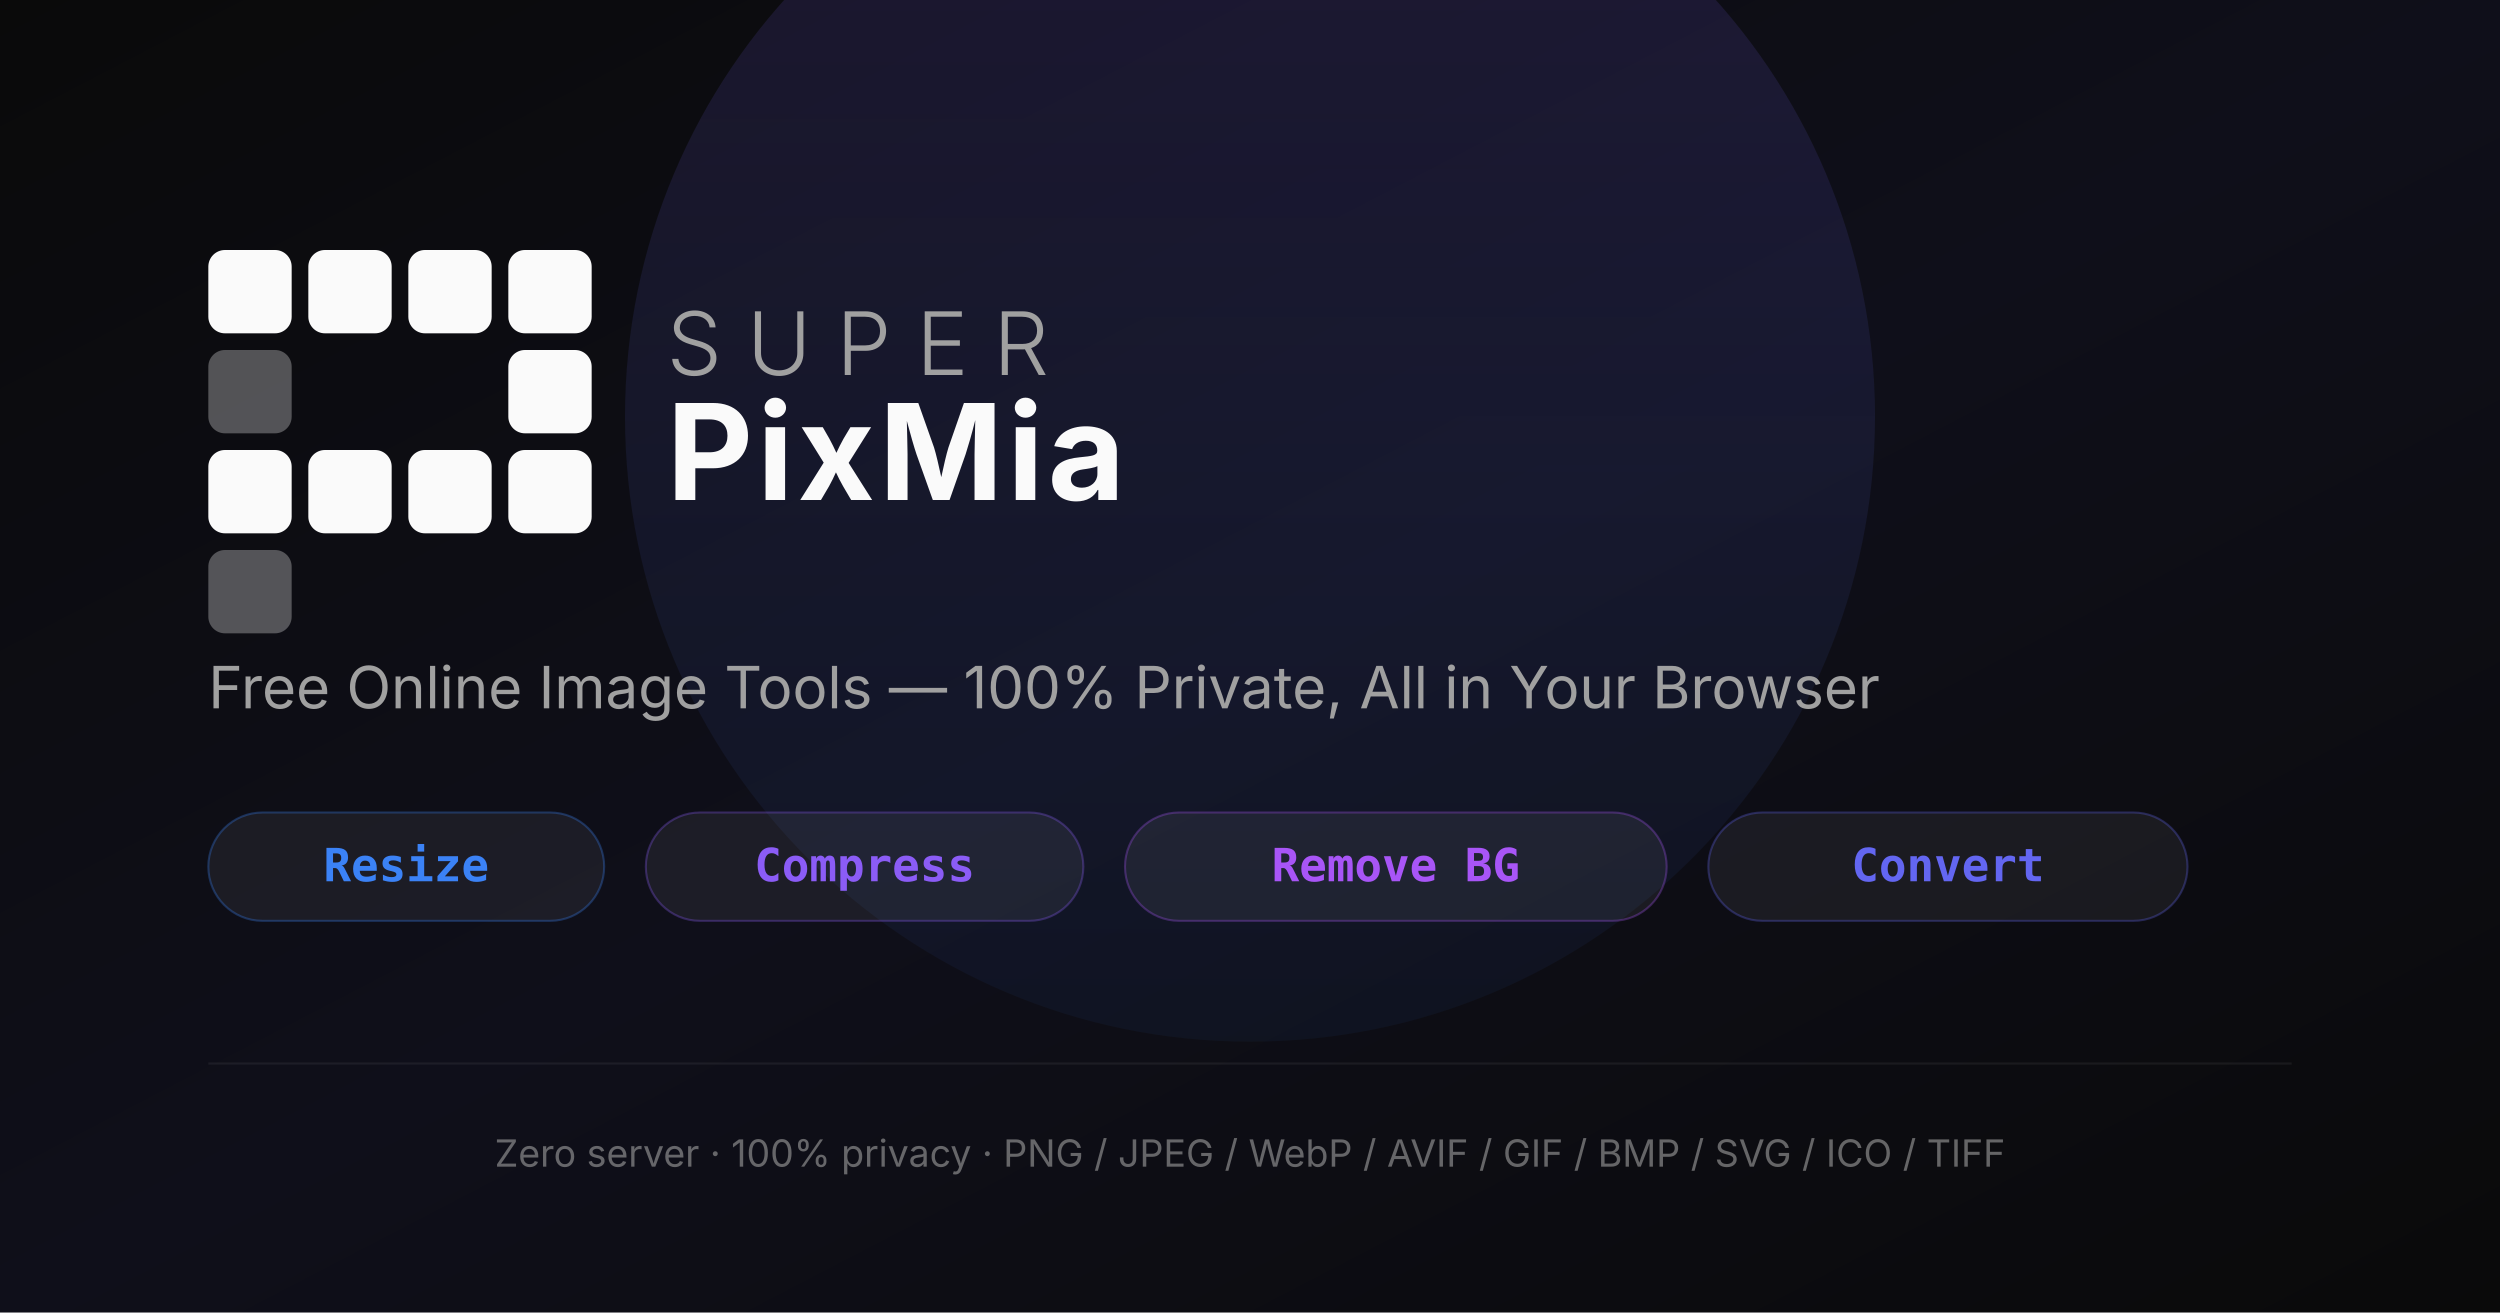
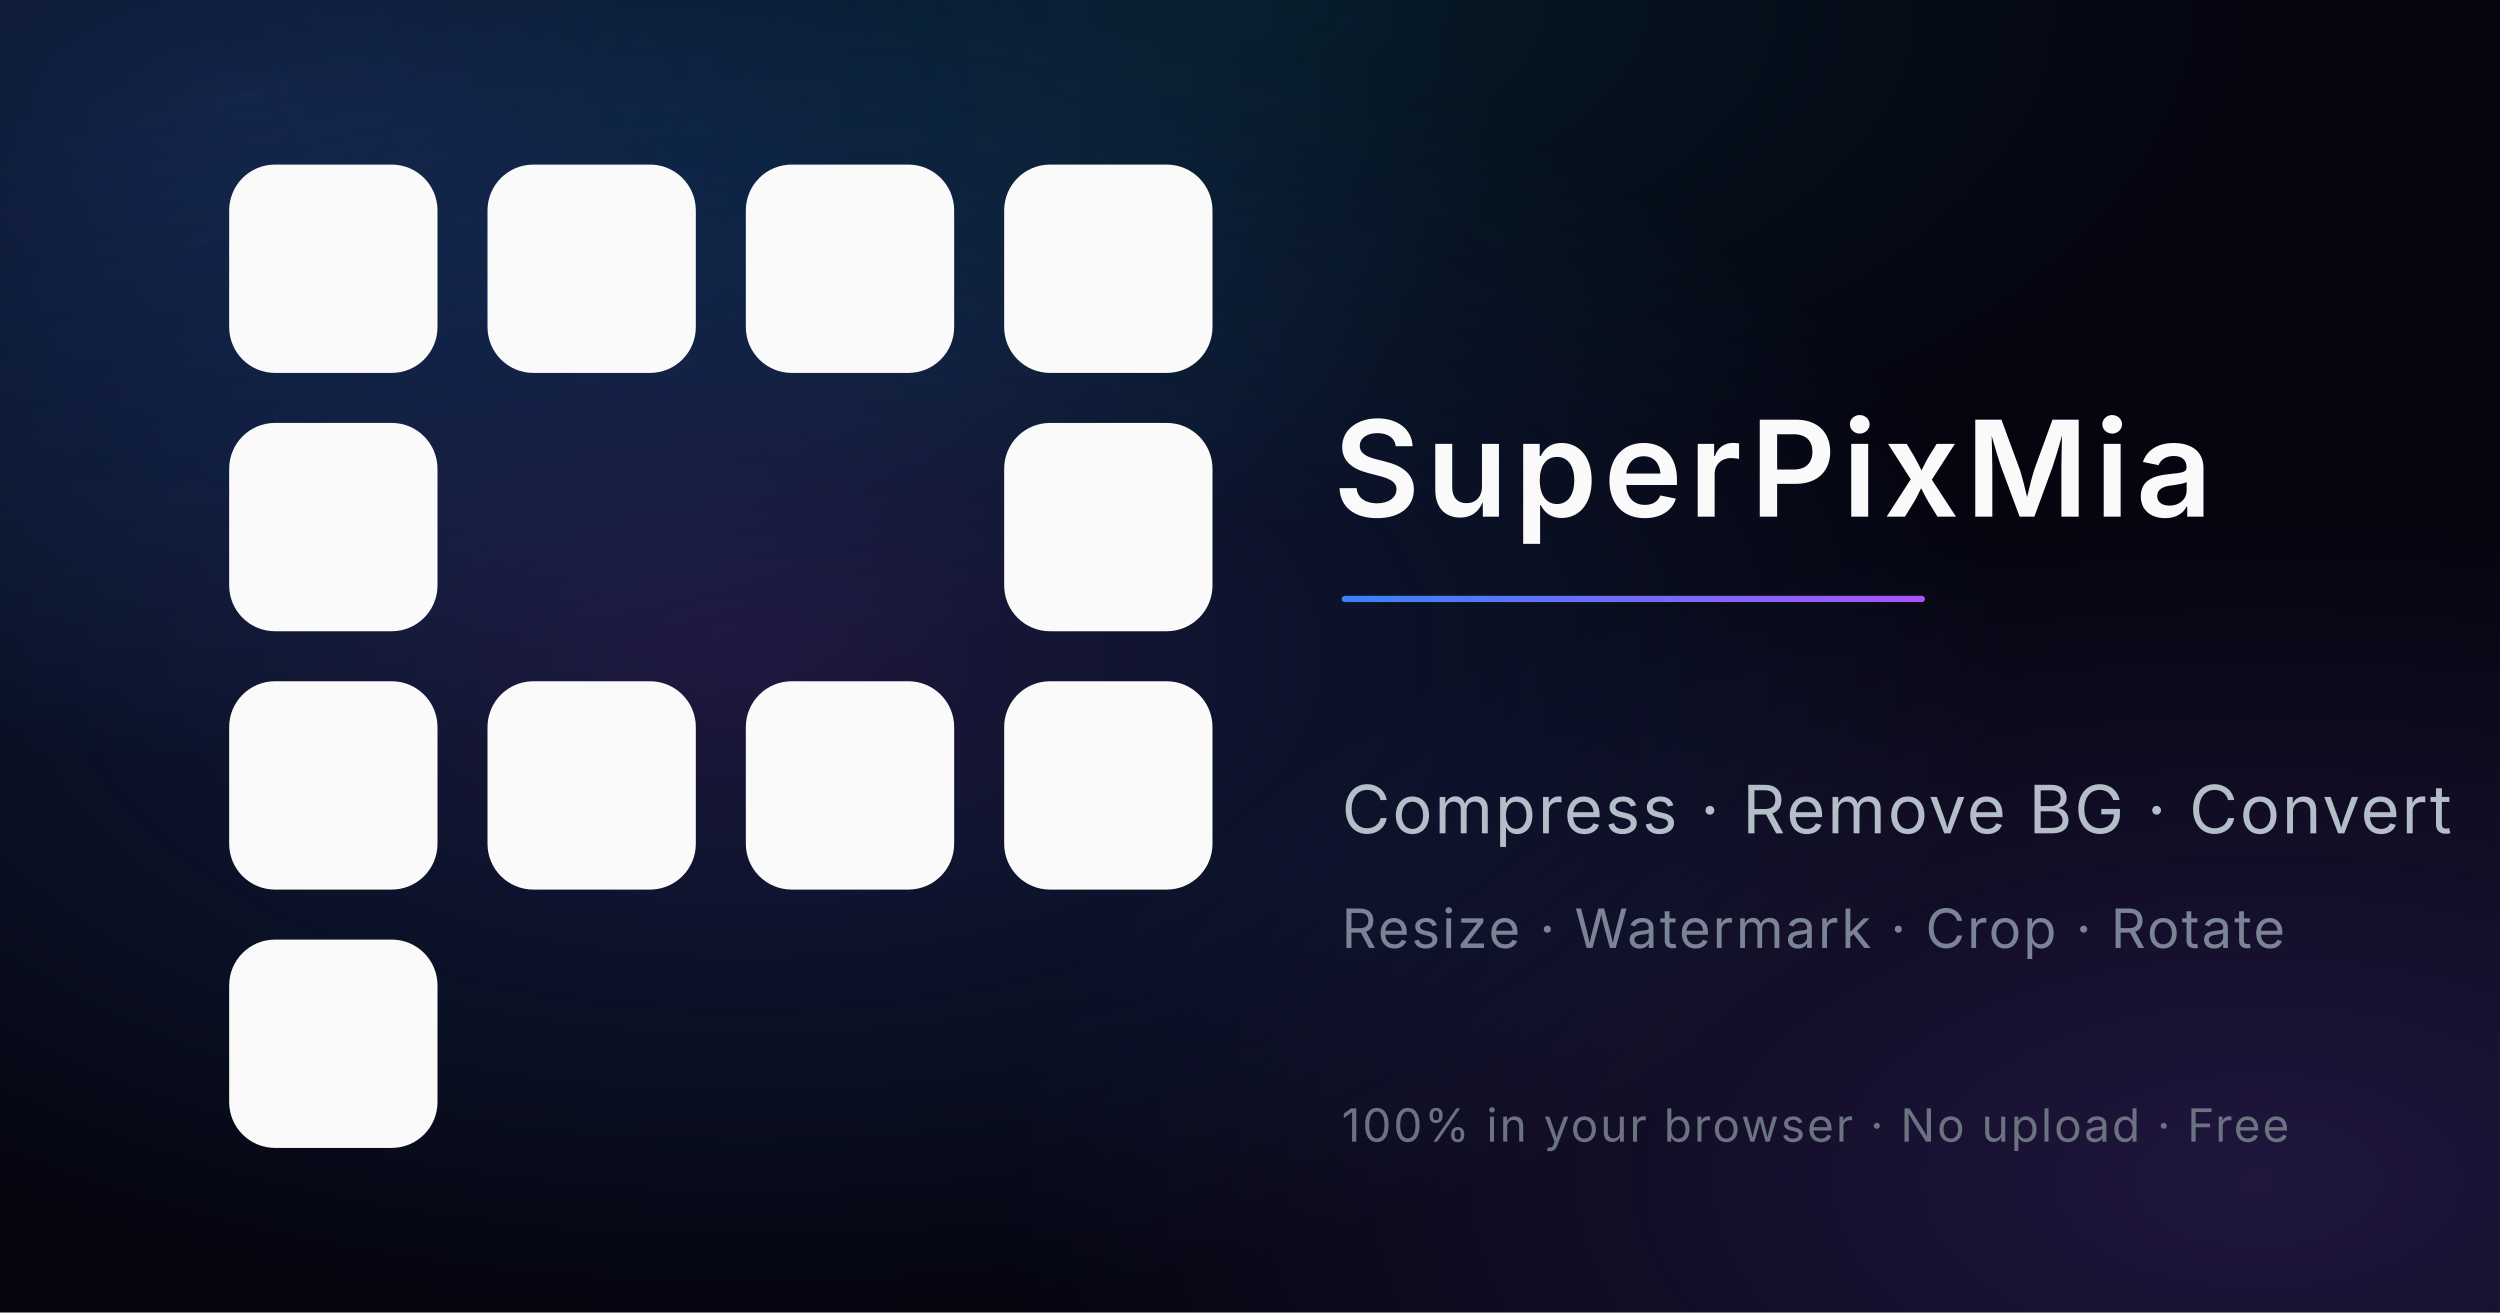
<svg xmlns="http://www.w3.org/2000/svg" width="1200" height="630" viewBox="0 0 1200 630">
  <defs>
-     <linearGradient id="bg" x1="0" y1="0" x2="1" y2="1">
-       <stop offset="0%" stop-color="#0A0A0A" />
-       <stop offset="50%" stop-color="#0F0F1A" />
-       <stop offset="100%" stop-color="#0A0A0A" />
-     </linearGradient>
-     <linearGradient id="accent" x1="0" y1="0" x2="1" y2="0">
+     <radialGradient id="orbBlue" cx="0.1" cy="0.08" r="0.5">
+       <stop offset="0%" stop-color="#3B82F6" stop-opacity="0.24" />
+       <stop offset="100%" stop-color="#3B82F6" stop-opacity="0" />
+     </radialGradient>
+     <radialGradient id="orbPurple" cx="0.9" cy="0.9" r="0.5">
+       <stop offset="0%" stop-color="#8B5CF6" stop-opacity="0.20" />
+       <stop offset="100%" stop-color="#8B5CF6" stop-opacity="0" />
+     </radialGradient>
+     <radialGradient id="orbCyan" cx="0.5" cy="0.0" r="0.4">
+       <stop offset="0%" stop-color="#06B6D4" stop-opacity="0.12" />
+       <stop offset="100%" stop-color="#06B6D4" stop-opacity="0" />
+     </radialGradient>
+     <radialGradient id="orbCenter" cx="0.30" cy="0.5" r="0.5">
+       <stop offset="0%" stop-color="#8B5CF6" stop-opacity="0.20" />
+       <stop offset="55%" stop-color="#3B82F6" stop-opacity="0.10" />
+       <stop offset="100%" stop-color="#3B82F6" stop-opacity="0" />
+     </radialGradient>
+     <linearGradient id="divider" x1="0" y1="0" x2="1" y2="0">
      <stop offset="0%" stop-color="#3B82F6" />
-       <stop offset="50%" stop-color="#8B5CF6" />
      <stop offset="100%" stop-color="#A855F7" />
    </linearGradient>
-     <linearGradient id="glow" x1="0.5" y1="0" x2="0.5" y2="1">
-       <stop offset="0%" stop-color="#8B5CF6" stop-opacity="0.15" />
-       <stop offset="100%" stop-color="#3B82F6" stop-opacity="0.05" />
-     </linearGradient>
  </defs>
-   <rect width="1200" height="630" fill="url(#bg)" />
-   <circle cx="600" cy="200" r="300" fill="url(#glow)" />
-   <g transform="translate(100, 120)">
-     <rect x="0" y="0" width="40" height="40" rx="8" fill="#FAFAFA" />
-     <rect x="48" y="0" width="40" height="40" rx="8" fill="#FAFAFA" />
-     <rect x="96" y="0" width="40" height="40" rx="8" fill="#FAFAFA" />
-     <rect x="144" y="0" width="40" height="40" rx="8" fill="#FAFAFA" />
-     <rect x="0" y="48" width="40" height="40" rx="8" fill="#FAFAFA" opacity="0.3" />
-     <rect x="48" y="48" width="40" height="40" rx="8" fill="#FAFAFA" opacity="0" />
-     <rect x="96" y="48" width="40" height="40" rx="8" fill="#FAFAFA" opacity="0" />
-     <rect x="144" y="48" width="40" height="40" rx="8" fill="#FAFAFA" />
-     <rect x="0" y="96" width="40" height="40" rx="8" fill="#FAFAFA" />
-     <rect x="48" y="96" width="40" height="40" rx="8" fill="#FAFAFA" />
-     <rect x="96" y="96" width="40" height="40" rx="8" fill="#FAFAFA" />
-     <rect x="144" y="96" width="40" height="40" rx="8" fill="#FAFAFA" />
-     <rect x="0" y="144" width="40" height="40" rx="8" fill="#FAFAFA" opacity="0.3" />
-     <rect x="48" y="144" width="40" height="40" rx="8" fill="#FAFAFA" opacity="0" />
-     <rect x="96" y="144" width="40" height="40" rx="8" fill="#FAFAFA" opacity="0" />
-     <rect x="144" y="144" width="40" height="40" rx="8" fill="#FAFAFA" opacity="0" />
+   <rect width="1200" height="630" fill="#050510" />
+   <rect width="1200" height="630" fill="url(#orbBlue)" />
+   <rect width="1200" height="630" fill="url(#orbPurple)" />
+   <rect width="1200" height="630" fill="url(#orbCyan)" />
+   <rect width="1200" height="630" fill="url(#orbCenter)" />
+   <g fill="#FAFAFA">
+     <rect x="110" y="79" width="100" height="100" rx="22" />
+     <rect x="234" y="79" width="100" height="100" rx="22" />
+     <rect x="358" y="79" width="100" height="100" rx="22" />
+     <rect x="482" y="79" width="100" height="100" rx="22" />
+     <rect x="110" y="203" width="100" height="100" rx="22" />
+     <rect x="482" y="203" width="100" height="100" rx="22" />
+     <rect x="110" y="327" width="100" height="100" rx="22" />
+     <rect x="234" y="327" width="100" height="100" rx="22" />
+     <rect x="358" y="327" width="100" height="100" rx="22" />
+     <rect x="482" y="327" width="100" height="100" rx="22" />
+     <rect x="110" y="451" width="100" height="100" rx="22" />
  </g>
-   <text x="320" y="180" font-family="'SF Pro Display','Inter',-apple-system,BlinkMacSystemFont,sans-serif" font-size="42" font-weight="300" fill="#A0A0A0" letter-spacing="12">
-     SUPER
-   </text>
-   <text x="320" y="240" font-family="'SF Pro Display','Inter',-apple-system,BlinkMacSystemFont,sans-serif" font-size="64" font-weight="700" fill="#FAFAFA" letter-spacing="2">
-     PixMia
-   </text>
-   <text x="100" y="340" font-family="'SF Pro Display','Inter',-apple-system,BlinkMacSystemFont,sans-serif" font-size="28" font-weight="400" fill="#A0A0A0">
-     Free Online Image Tools — 100% Private, All in Your Browser
-   </text>
-   <g transform="translate(100, 390)">
-     <rect x="0" y="0" width="190" height="52" rx="26" fill="#FFFFFF" fill-opacity="0.06" stroke="#3B82F6" stroke-width="1" stroke-opacity="0.3" />
-     <text x="95" y="33" font-family="monospace" font-size="22" font-weight="600" fill="#3B82F6" text-anchor="middle">Resize</text>
-     <rect x="210" y="0" width="210" height="52" rx="26" fill="#FFFFFF" fill-opacity="0.06" stroke="#8B5CF6" stroke-width="1" stroke-opacity="0.3" />
-     <text x="315" y="33" font-family="monospace" font-size="22" font-weight="600" fill="#8B5CF6" text-anchor="middle">Compress</text>
-     <rect x="440" y="0" width="260" height="52" rx="26" fill="#FFFFFF" fill-opacity="0.06" stroke="#A855F7" stroke-width="1" stroke-opacity="0.3" />
-     <text x="570" y="33" font-family="monospace" font-size="22" font-weight="600" fill="#A855F7" text-anchor="middle">Remove BG</text>
-     <rect x="720" y="0" width="230" height="52" rx="26" fill="#FFFFFF" fill-opacity="0.06" stroke="#6366F1" stroke-width="1" stroke-opacity="0.3" />
-     <text x="835" y="33" font-family="monospace" font-size="22" font-weight="600" fill="#6366F1" text-anchor="middle">Convert</text>
-   </g>
-   <rect x="100" y="510" width="1000" height="1" fill="#FFFFFF" fill-opacity="0.06" />
-   <text x="600" y="560" font-family="'SF Pro Display','Inter',-apple-system,BlinkMacSystemFont,sans-serif" font-size="18" font-weight="400" fill="#A0A0A0" fill-opacity="0.6" text-anchor="middle">
-     Zero server · 100% privacy · PNG / JPEG / WebP / AVIF / GIF / BMP / SVG / ICO / TIFF
-   </text>
+   <text x="640" y="248" font-family="'Inter','SF Pro Display',-apple-system,BlinkMacSystemFont,sans-serif" font-size="64" font-weight="600" fill="#FAFAFA" letter-spacing="3">SuperPixMia</text>
+   <rect x="644" y="286" width="280" height="3" rx="1.5" fill="url(#divider)" />
+   <text x="644" y="400" font-family="'Inter','SF Pro Display',-apple-system,BlinkMacSystemFont,sans-serif" font-size="32" font-weight="400" fill="#B4BEC9" letter-spacing="1">Compress · Remove BG · Convert</text>
+   <text x="644" y="455" font-family="'Inter','SF Pro Display',-apple-system,BlinkMacSystemFont,sans-serif" font-size="26" font-weight="400" fill="#7B8494" letter-spacing="1">Resize · Watermark · Crop · Rotate</text>
+   <text x="644" y="548" font-family="'Inter','SF Pro Display',-apple-system,BlinkMacSystemFont,sans-serif" font-size="22" font-weight="400" fill="#6B7280" letter-spacing="1">100% in your browser · No upload · Free</text>
</svg>
